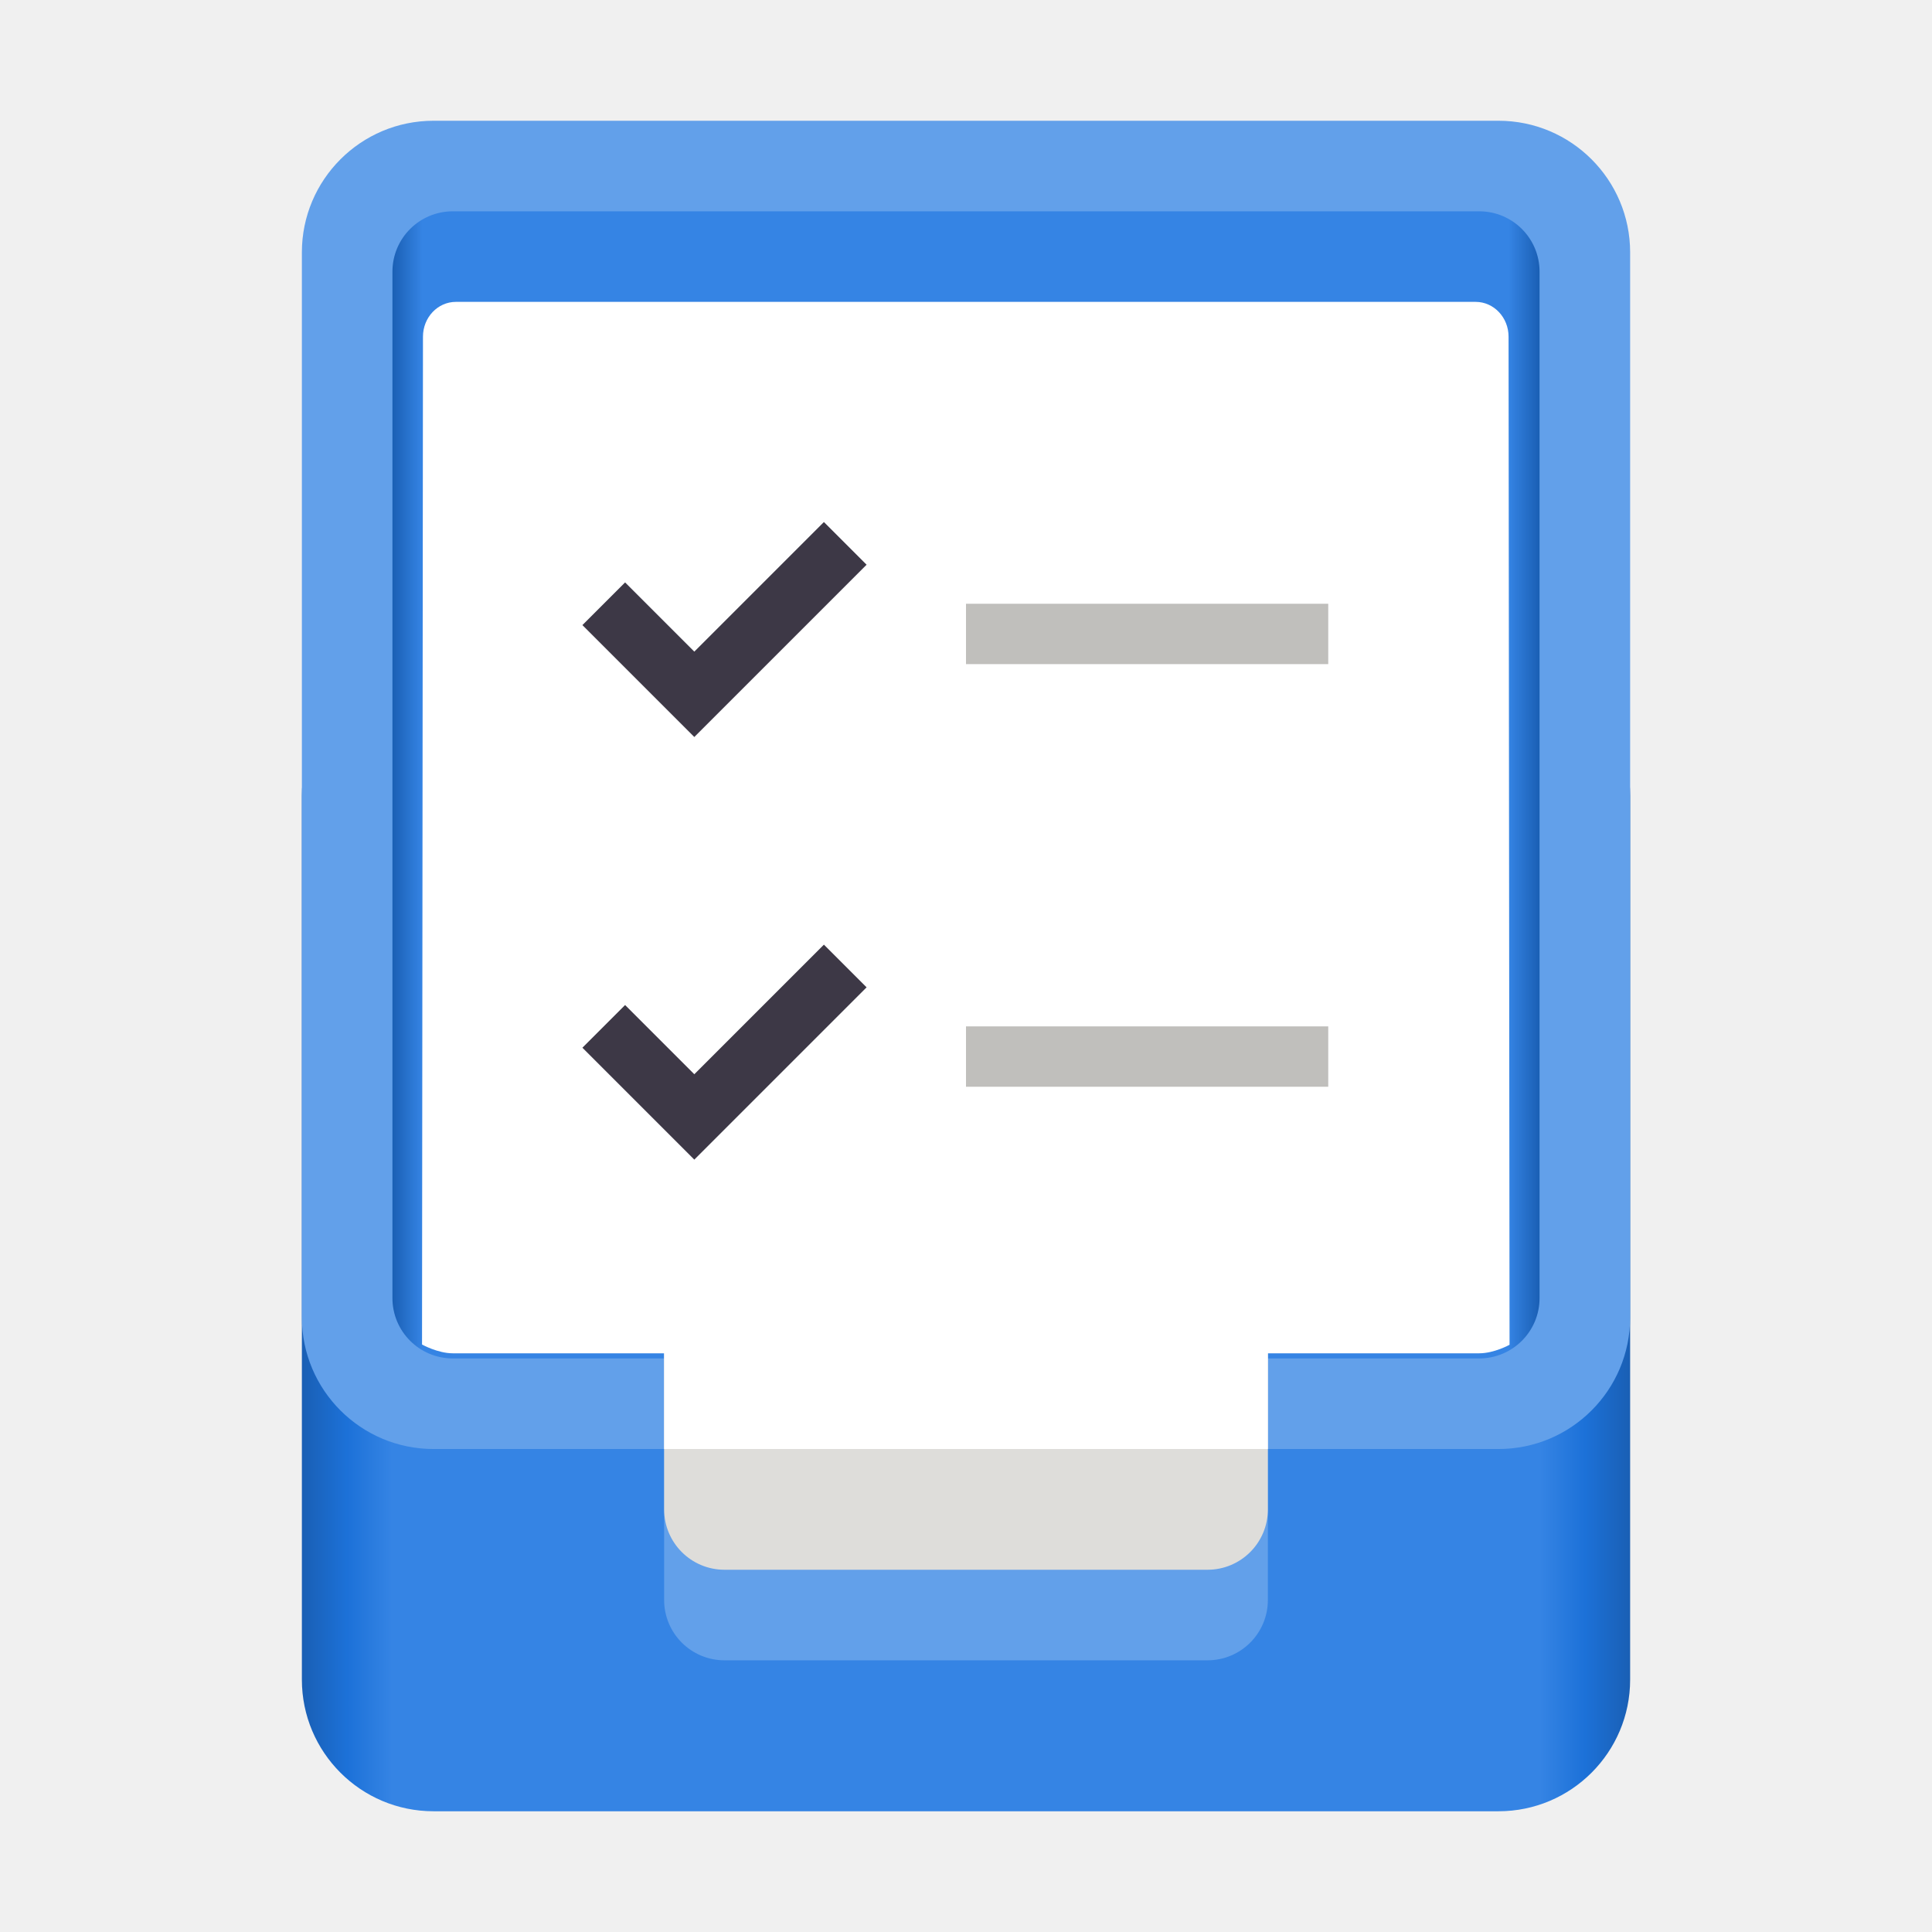
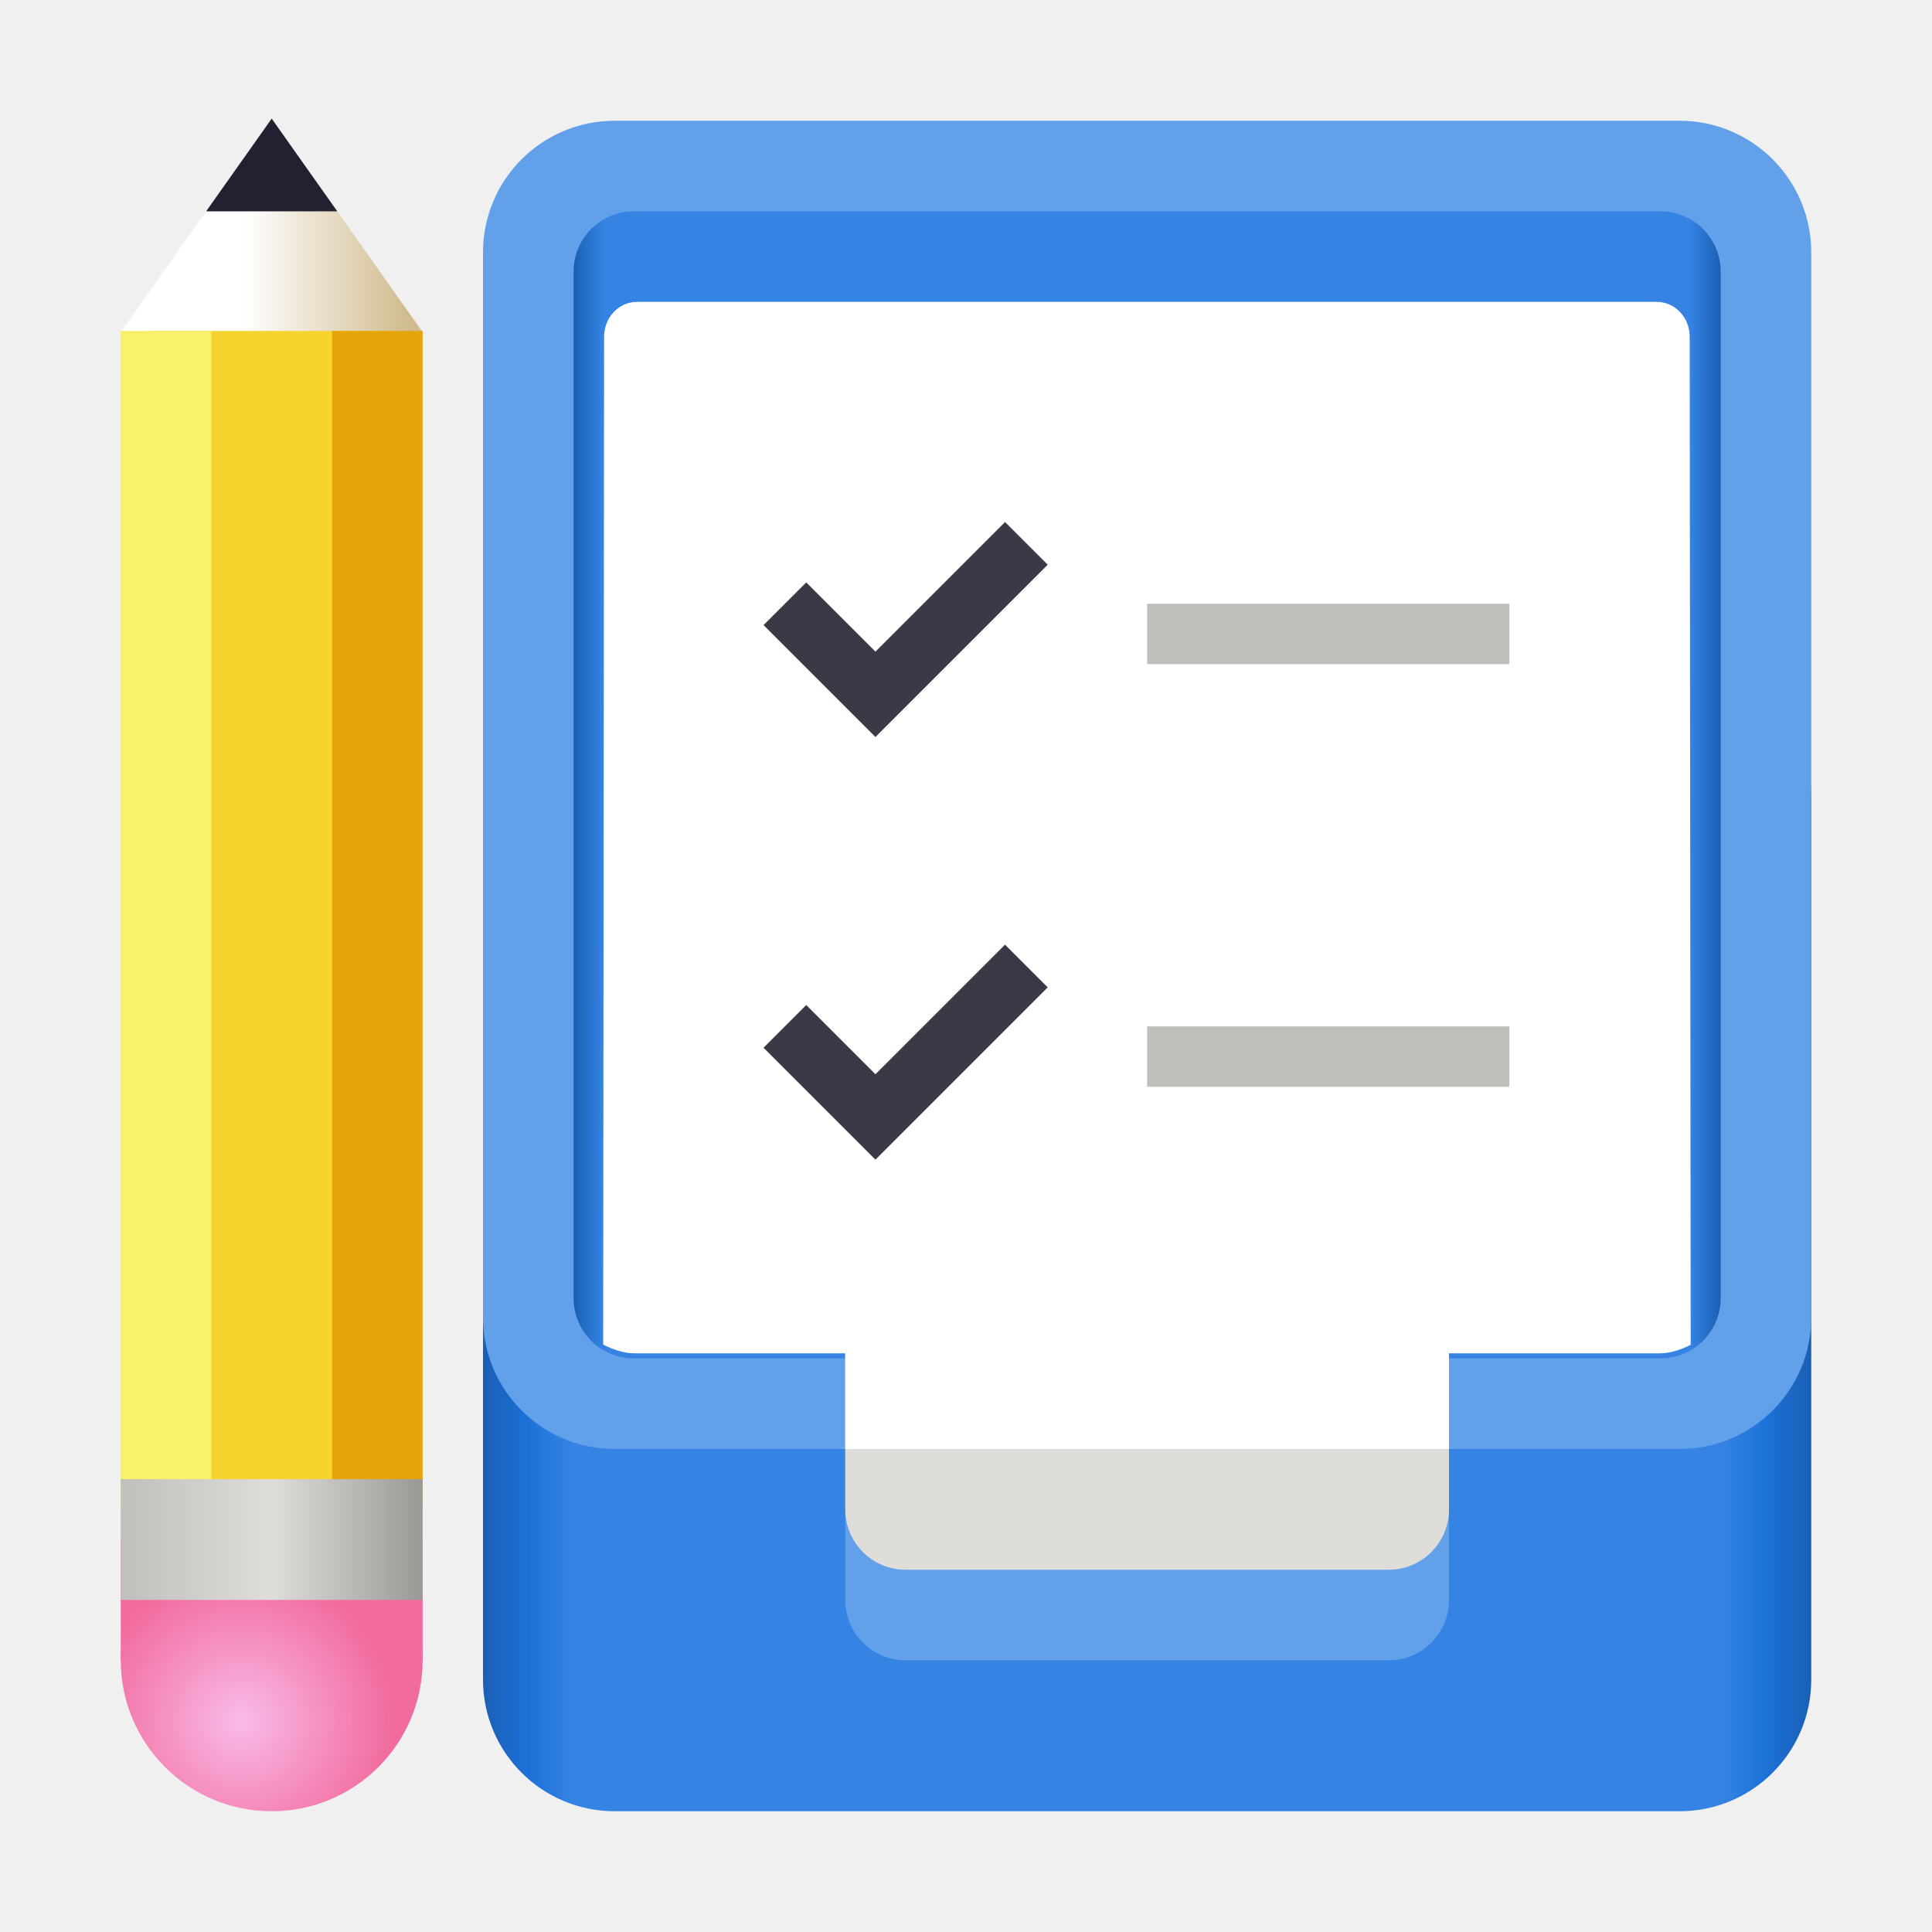
- <svg xmlns="http://www.w3.org/2000/svg" height="128px" viewBox="0 0 128 128" width="128px">
-   <linearGradient id="a" gradientUnits="userSpaceOnUse" x1="20" x2="108" y1="88" y2="88">
-     <stop offset="0" stop-color="#1a5fb4" />
-     <stop offset="0.034" stop-color="#1c71d8" />
-     <stop offset="0.068" stop-color="#3584e4" />
-     <stop offset="0.932" stop-color="#3584e4" />
-     <stop offset="0.966" stop-color="#1c71d8" />
-     <stop offset="1" stop-color="#1a5fb4" />
+ <svg xmlns="http://www.w3.org/2000/svg" xmlns:xlink="http://www.w3.org/1999/xlink" height="128px" viewBox="0 0 128 128" width="128px" version="1.1" id="svg19">
+   <defs id="defs19">
+     <radialGradient xlink:href="#linearGradient1608" id="radialGradient5732" gradientUnits="userSpaceOnUse" gradientTransform="matrix(1,0,0,0.8485282,0,-8.560805)" cx="-239.488" cy="-51.803" fx="-239.488" fy="-51.803" r="11.785" />
+     <linearGradient id="linearGradient1608">
+       <stop style="stop-color:#f9bbe8;stop-opacity:1" offset="0" id="stop1604" />
+       <stop style="stop-color:#f26b9e;stop-opacity:1" offset="1" id="stop1606" />
+     </linearGradient>
+     <linearGradient xlink:href="#linearGradient1005" id="linearGradient5734" gradientUnits="userSpaceOnUse" gradientTransform="matrix(-0.1839925,0.3679851,0.1839925,0.3679851,68.78194,0.707405)" x1="128.817" y1="-97.698" x2="158.518" y2="-127.399" />
+     <linearGradient id="linearGradient1005">
+       <stop id="stop1001" offset="0" style="stop-color:#d0bb8e;stop-opacity:1" />
+       <stop id="stop1003" offset="1" style="stop-color:#ffffff;stop-opacity:1" />
+     </linearGradient>
+     <linearGradient xlink:href="#linearGradient5674" id="linearGradient5736" gradientUnits="userSpaceOnUse" x1="-253.63" y1="-64.518" x2="-230.06" y2="-64.518" gradientTransform="matrix(0.8485283,0,0,1,187.2125,166.5175)" />
+     <linearGradient id="linearGradient5674">
+       <stop style="stop-color:#9a9996;stop-opacity:1" offset="0" id="stop5670" />
+       <stop id="stop5676" offset="0.5" style="stop-color:#deddda;stop-opacity:1" />
+       <stop style="stop-color:#c0bfbc;stop-opacity:1" offset="1" id="stop5672" />
+     </linearGradient>
+   </defs>
+   <linearGradient id="a" gradientUnits="userSpaceOnUse" x1="20" x2="108" y1="88" y2="88" gradientTransform="translate(12)">
+     <stop offset="0" stop-color="#1a5fb4" id="stop1" />
+     <stop offset="0.034" stop-color="#1c71d8" id="stop2" />
+     <stop offset="0.068" stop-color="#3584e4" id="stop3" />
+     <stop offset="0.932" stop-color="#3584e4" id="stop4" />
+     <stop offset="0.966" stop-color="#1c71d8" id="stop5" />
+     <stop offset="1" stop-color="#1a5fb4" id="stop6" />
  </linearGradient>
-   <linearGradient id="b" gradientTransform="matrix(0.272543 0 0 0.295903 1.85959 50.44707)" gradientUnits="userSpaceOnUse" x1="88.575" x2="367.43" y1="1.579" y2="1.579">
-     <stop offset="0" stop-color="#1a5fb4" />
-     <stop offset="0.026" stop-color="#3584e4" />
-     <stop offset="0.973" stop-color="#3584e4" />
-     <stop offset="1" stop-color="#1a5fb4" />
+   <linearGradient id="b" gradientTransform="matrix(0.272543,0,0,0.295903,13.85959,50.44707)" gradientUnits="userSpaceOnUse" x1="88.575" x2="367.43" y1="1.579" y2="1.579">
+     <stop offset="0" stop-color="#1a5fb4" id="stop7" />
+     <stop offset="0.026" stop-color="#3584e4" id="stop8" />
+     <stop offset="0.973" stop-color="#3584e4" id="stop9" />
+     <stop offset="1" stop-color="#1a5fb4" id="stop10" />
  </linearGradient>
-   <path d="m 28.723 44 h 70.555 c 4.816 0 8.723 3.906 8.723 8.723 v 58.555 c 0 4.816 -3.906 8.723 -8.723 8.723 h -70.555 c -4.816 0 -8.723 -3.906 -8.723 -8.723 v -58.555 c 0 -4.816 3.906 -8.723 8.723 -8.723 z m 0 0" fill="url(#a)" />
-   <path d="m 28.723 8 h 70.555 c 4.816 0 8.723 3.906 8.723 8.723 v 70.555 c 0 4.816 -3.906 8.723 -8.723 8.723 h -70.555 c -4.816 0 -8.723 -3.906 -8.723 -8.723 v -70.555 c 0 -4.816 3.906 -8.723 8.723 -8.723 z m 0 0" fill="#62a0ea" />
-   <path d="m 48 80 h 32 c 2.211 0 4 1.789 4 4 v 22 c 0 2.211 -1.789 4 -4 4 h -32 c -2.211 0 -4 -1.789 -4 -4 v -22 c 0 -2.211 1.789 -4 4 -4 z m 0 0" fill="#62a0ea" />
-   <path d="m 30 14 h 68 c 2.211 0 4 1.789 4 4 v 68 c 0 2.211 -1.789 4 -4 4 h -68 c -2.211 0 -4 -1.789 -4 -4 v -68 c 0 -2.211 1.789 -4 4 -4 z m 0 0" fill="url(#b)" />
-   <path d="m 48 84 h 32 c 2.211 0 4 1.789 4 4 v 12 c 0 2.211 -1.789 4 -4 4 h -32 c -2.211 0 -4 -1.789 -4 -4 v -12 c 0 -2.211 1.789 -4 4 -4 z m 0 0" fill="#deddda" />
-   <path d="m 30.203 20 c -1.203 0 -2.18 1.031 -2.18 2.305 l -0.062 66.773 s 1.039 0.582 2.039 0.582 h 14 v 6.34 h 40 v -6.34 h 14 c 1 0 2.012 -0.566 2.012 -0.566 l -0.066 -66.789 c 0 -1.273 -0.977 -2.305 -2.18 -2.305 z m 0 0" fill="#ffffff" />
-   <path d="m 40 68 l 6 6 l 10 -10" fill="none" stroke="#3d3846" stroke-width="4" />
-   <path d="m 64 40 h 24 v 4 h -24 z m 0 0" fill="#c0bfbc" />
-   <path d="m 64 68 h 24 v 4 h -24 z m 0 0" fill="#c0bfbc" />
-   <path d="m 40 40 l 6 6 l 10 -10" fill="none" stroke="#3d3846" stroke-width="4" />
+   <path d="M 40.723,44 H 111.277 C 116.094,44 120,47.906 120,52.723 V 111.277 C 120,116.094 116.094,120 111.277,120 H 40.723 C 35.906,120 32,116.094 32,111.277 V 52.723 C 32,47.906 35.906,44 40.723,44 Z m 0,0" fill="url(#a)" id="path10" style="fill:url(#a)" />
+   <path d="M 40.723,8 H 111.277 C 116.094,8 120,11.906 120,16.723 V 87.277 C 120,92.094 116.094,96 111.277,96 H 40.723 C 35.906,96 32,92.094 32,87.277 V 16.723 C 32,11.906 35.906,8 40.723,8 Z m 0,0" fill="#62a0ea" id="path11" />
+   <path d="m 60,80 h 32 c 2.211,0 4,1.789 4,4 v 22 c 0,2.211 -1.789,4 -4,4 H 60 c -2.211,0 -4,-1.789 -4,-4 V 84 c 0,-2.211 1.789,-4 4,-4 z m 0,0" fill="#62a0ea" id="path12" />
+   <path d="m 42,14 h 68 c 2.211,0 4,1.789 4,4 v 68 c 0,2.211 -1.789,4 -4,4 H 42 c -2.211,0 -4,-1.789 -4,-4 V 18 c 0,-2.211 1.789,-4 4,-4 z m 0,0" fill="url(#b)" id="path13" style="fill:url(#b)" />
+   <path d="m 60,84 h 32 c 2.211,0 4,1.789 4,4 v 12 c 0,2.211 -1.789,4 -4,4 H 60 c -2.211,0 -4,-1.789 -4,-4 V 88 c 0,-2.211 1.789,-4 4,-4 z m 0,0" fill="#deddda" id="path14" />
+   <path d="M 42.203,20 C 41,20 40.023,21.031 40.023,22.305 l -0.062,66.773 c 0,0 1.039,0.582 2.039,0.582 H 56 V 96 h 40 v -6.34 h 14 c 1,0 2.012,-0.566 2.012,-0.566 l -0.066,-66.789 C 111.945,21.031 110.969,20 109.766,20 Z m 0,0" fill="#ffffff" id="path15" />
+   <path d="m 52,68 6,6 10,-10" fill="none" stroke="#3d3846" stroke-width="4" id="path16" />
+   <path d="m 76,40 h 24 v 4 H 76 Z m 0,0" fill="#c0bfbc" id="path17" />
+   <path d="m 76,68 h 24 v 4 H 76 Z m 0,0" fill="#c0bfbc" id="path18" />
+   <path d="m 52,40 6,6 10,-10" fill="none" stroke="#3d3846" stroke-width="4" id="path19" />
+   <g style="fill:#5e5c64;stroke-width:1.086" id="g5716" transform="matrix(0.6000001,0.7071068,0.6000001,-0.7071068,-187.2125,166.5175)">
+     <g id="g5712" style="fill:#5e5c64;fill-opacity:1" transform="translate(1.414214,-1.414214)">
+       <rect style="opacity:1;fill:#f26b9e;fill-opacity:1;stroke:none;stroke-width:2.171;stroke-linecap:round;stroke-miterlimit:4;stroke-dasharray:none;stroke-opacity:1" id="rect5710" width="23.57" height="8" x="-253.63" y="-66.518" transform="rotate(-135)" />
+     </g>
+     <ellipse style="opacity:1;fill:url(#radialGradient5732);fill-opacity:1;stroke:none;stroke-width:2.171;stroke-linecap:round;stroke-miterlimit:4;stroke-dasharray:none;stroke-opacity:1" id="ellipse5714" cx="-241.845" cy="-56.518" transform="rotate(-135)" rx="11.785" ry="10" />
+   </g>
+   <path id="path5718" d="m 18,7.858 -10,14.142 20,4e-6 z" style="display:inline;vector-effect:none;fill:url(#linearGradient5734);fill-opacity:1;stroke:none;stroke-width:12.49;stroke-linecap:round;stroke-linejoin:miter;stroke-miterlimit:4;stroke-dasharray:none;stroke-dashoffset:0;stroke-opacity:1;marker:none;marker-start:none;marker-mid:none;marker-end:none;paint-order:normal;enable-background:new" />
+   <path style="display:inline;vector-effect:none;fill:#241f31;fill-opacity:1;stroke:none;stroke-width:12.49;stroke-linecap:round;stroke-linejoin:miter;stroke-miterlimit:4;stroke-dasharray:none;stroke-dashoffset:0;stroke-opacity:1;marker:none;marker-start:none;marker-mid:none;marker-end:none;paint-order:normal;enable-background:new" d="m 18,7.858 -4.343,6.142 8.686,-5e-6 z" id="path5720" />
+   <path style="display:inline;fill:#f6d32d;fill-opacity:1;stroke:none;stroke-width:0.506px;stroke-linecap:butt;stroke-linejoin:miter;stroke-opacity:1;enable-background:new" d="m 26,21.929 -16,-1e-6 v 77.952 h 16 z" id="path5722" />
+   <path style="display:inline;fill:#f9f06b;fill-opacity:1;stroke:none;stroke-width:0.358px;stroke-linecap:butt;stroke-linejoin:miter;stroke-opacity:1;enable-background:new" d="m 14,21.929 -6,-1.3e-5 3e-6,77.952 h 6 z" id="path5724" />
+   <path style="display:inline;fill:#e5a50a;fill-opacity:1;stroke:none;stroke-width:0.358px;stroke-linecap:butt;stroke-linejoin:miter;stroke-opacity:1;enable-background:new" d="m 22,21.929 6,-1.4e-5 3e-6,77.952 -6,7e-6 z" id="path5726" />
+   <rect transform="scale(-1,1)" y="98" x="-28" height="8" width="20" id="rect5728" style="fill:url(#linearGradient5736);fill-opacity:1;stroke:none;stroke-width:2;stroke-linecap:round;stroke-miterlimit:4;stroke-dasharray:none;stroke-opacity:1" />
</svg>
